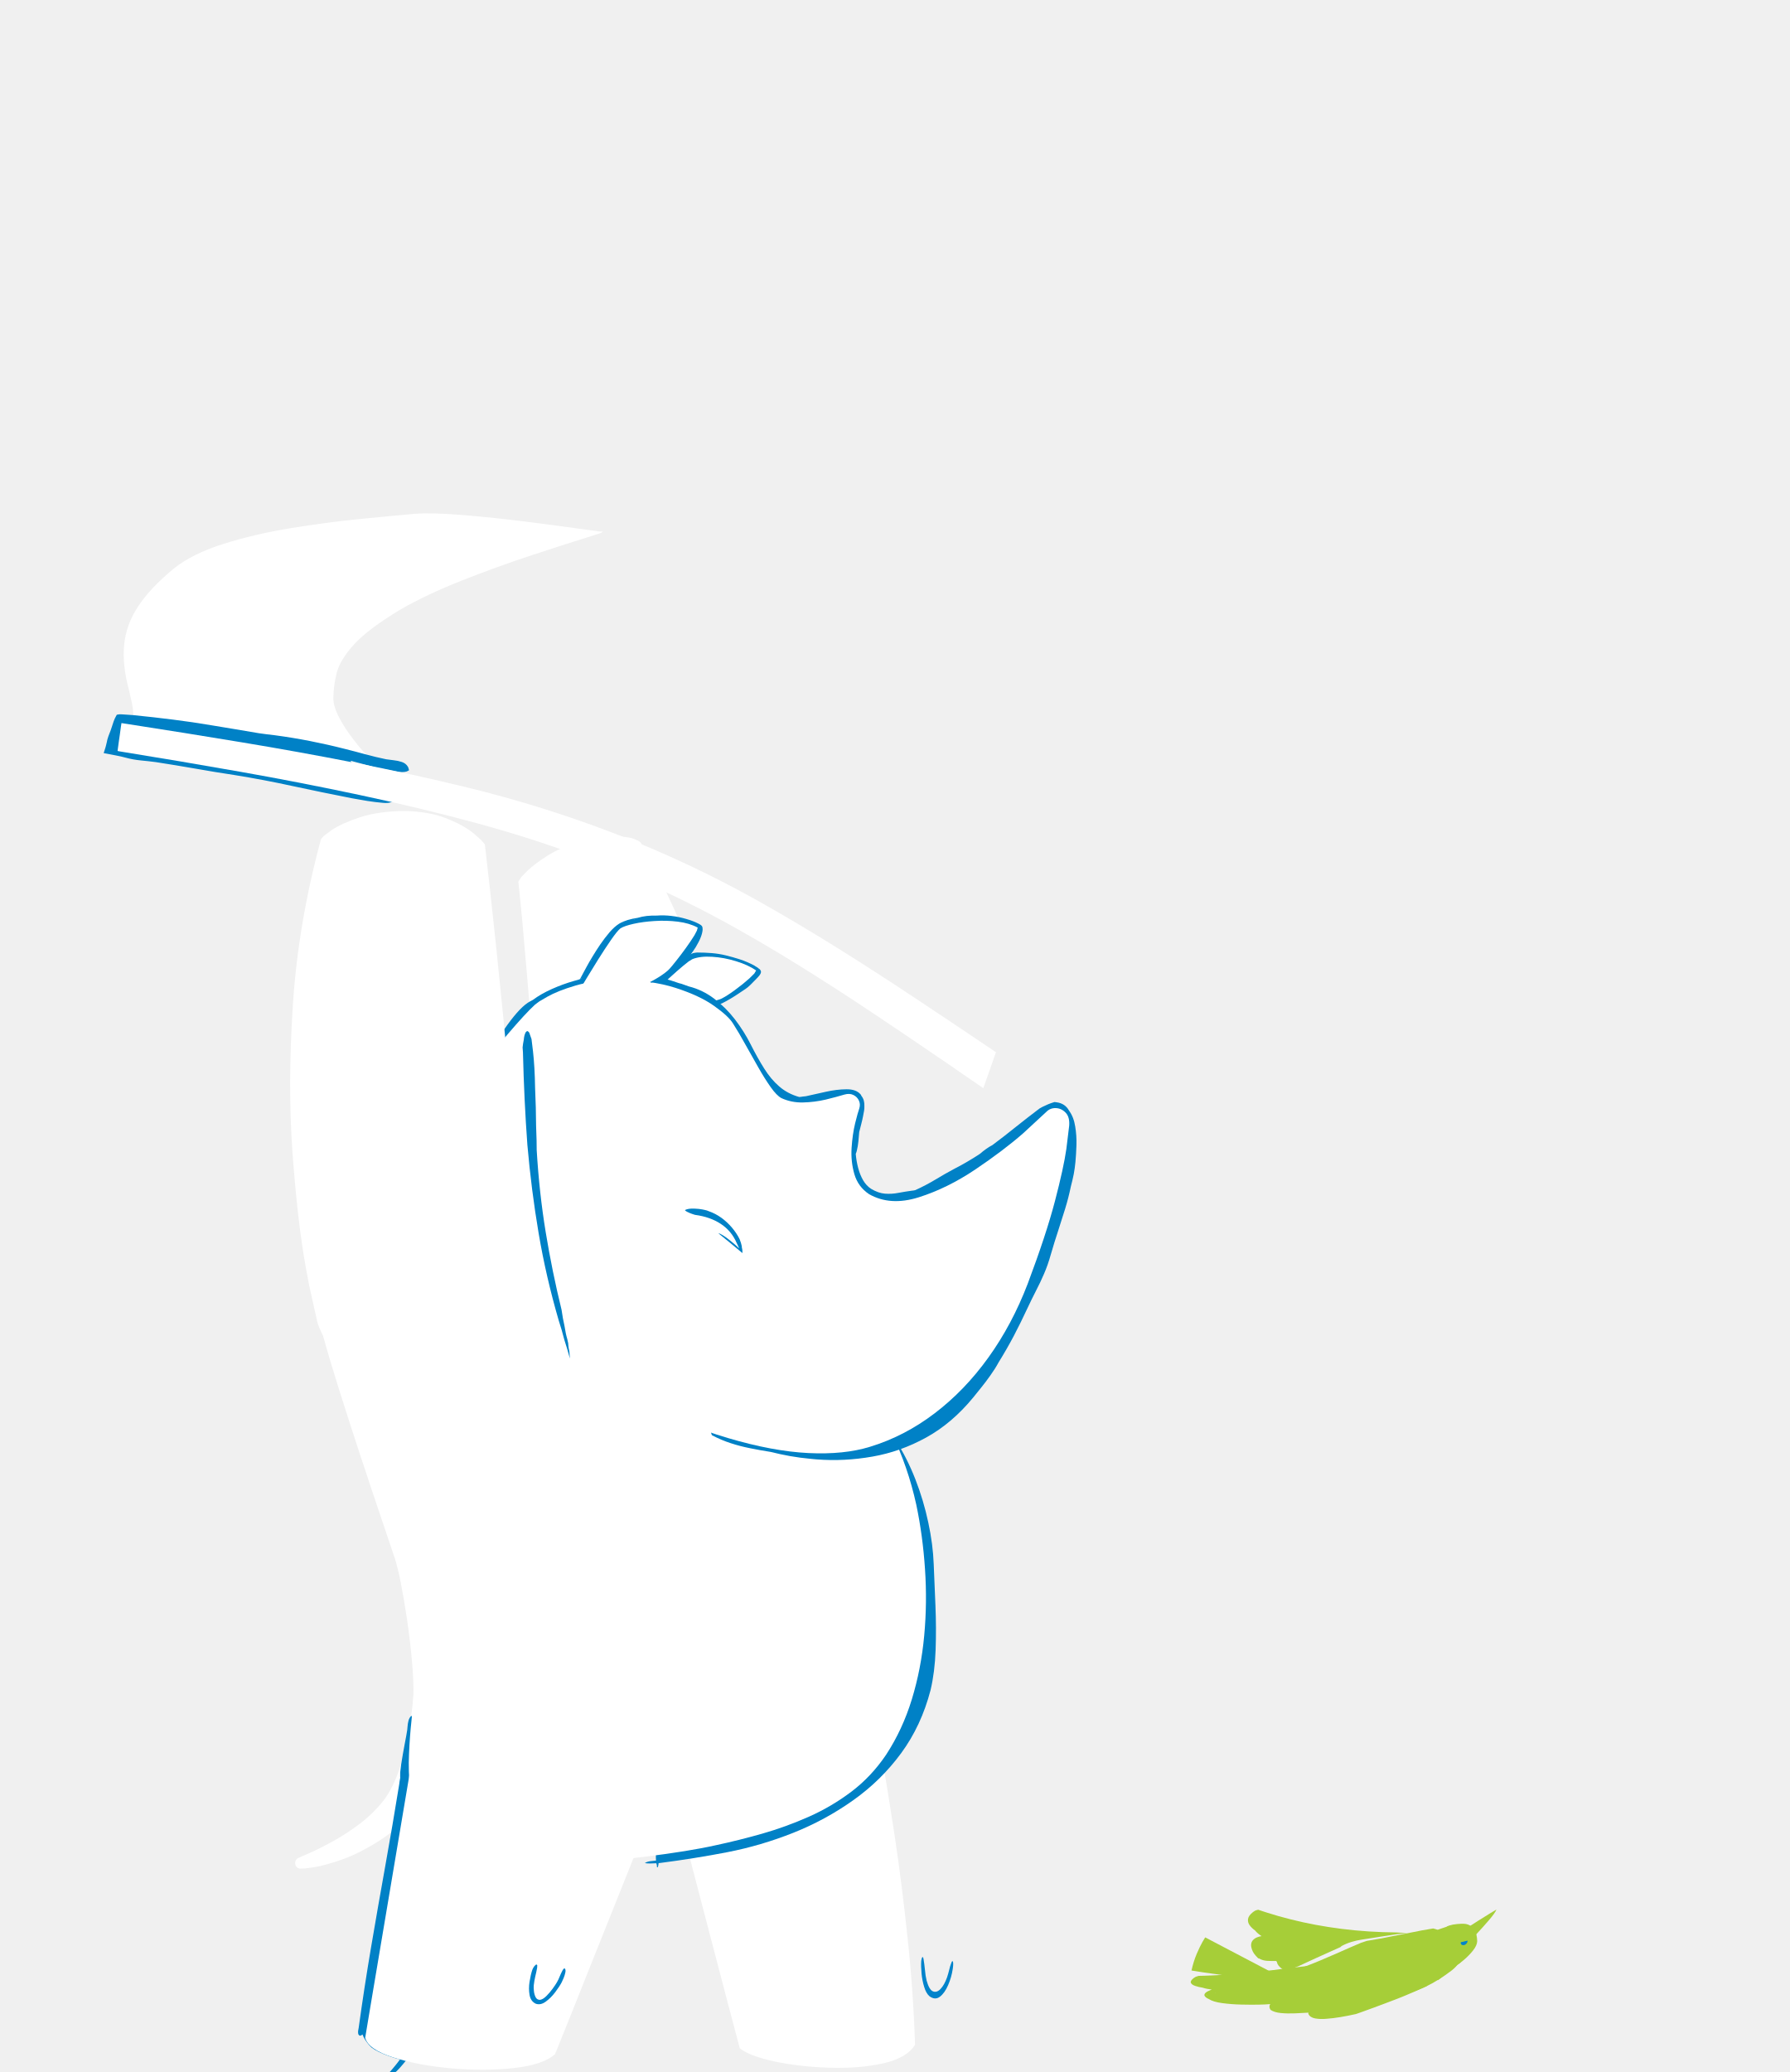
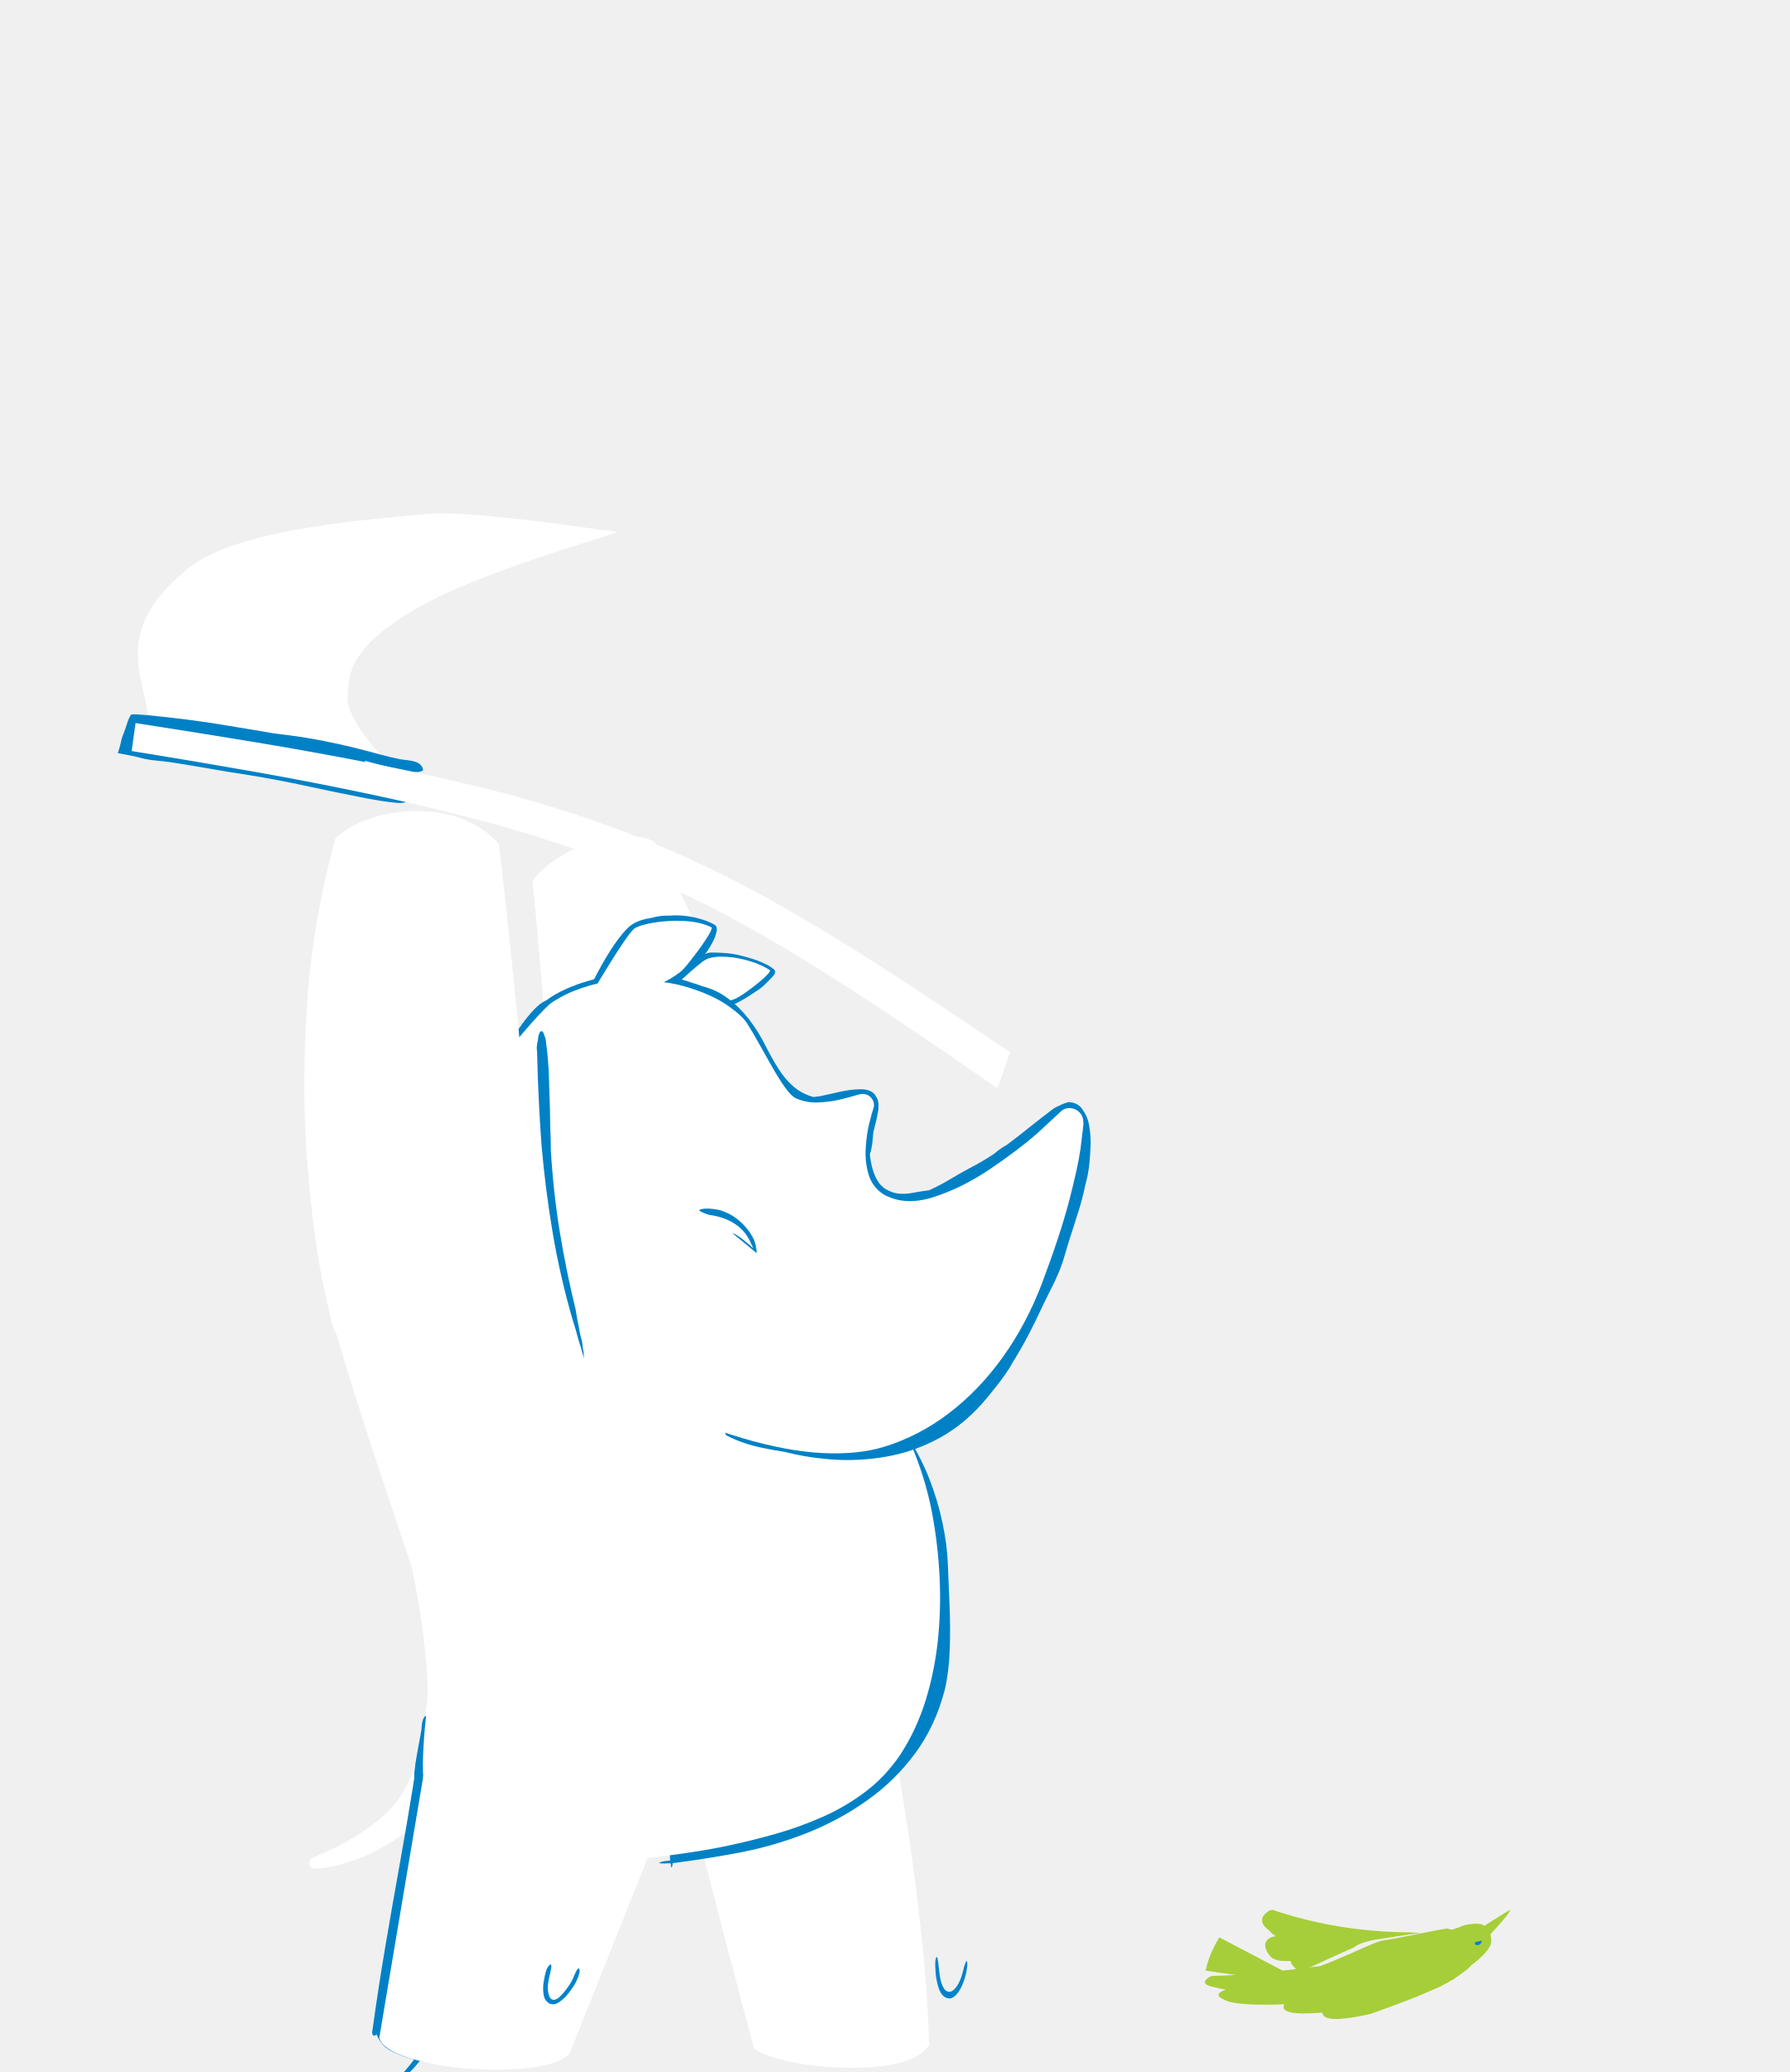
- <svg xmlns="http://www.w3.org/2000/svg" xmlns:xlink="http://www.w3.org/1999/xlink" preserveAspectRatio="none" width="760" height="880" viewBox="620 10 760 880">
+ <svg xmlns="http://www.w3.org/2000/svg" xmlns:xlink="http://www.w3.org/1999/xlink" preserveAspectRatio="none" width="760" height="880" viewBox="614 10 760 880">
  <defs>
    <path fill="#a6ce38" d="M737.95 398.15l-2.45-.4q-1.25-.2-2.5-.35-1.25-.2-2.5-.35 2.05 1.15 3.95 1.4 1.9.2 3.5-.3m205.2 184.65q-3 5.75-4.2 10.35.35.1.75.25.35.1.75.25 2.1.75 4.25 1.45 2.15.75 4.3 1.45.5-.95 1.1-1.85.55-.9 1.1-1.85 5.3-8.6 11.5-17.15 6.2-8.5 13.15-16.85 11.95-14.35 25.4-27.7 13.45-13.3 27.6-25h-.1l-.2-.1-.65-.15q-.3-.1-.65-.15l-.7-.2q-1.6 1-4 .9-2.4-.15-4.8-1.75l-.6-.4q-17.9 12.25-33.5 28.25-15.6 15.95-29.25 32.45-1.85 2.2-5.05 7.15-3.2 4.95-6.2 10.65m-106.3-159.6q3 1.05 6.4 1.05-3.15-1.05-6.3-2.05l-6.3-2q3.2 2 6.2 3m-153.4-254.9q-2.45-1.35-5.45-2.25-3.05-.95-5.9-.5-.6-.15-1.35-.1l-.95.1q-12.9 1.6-16.75 9.25-3.85 7.6-1.8 18.25 2.1 10.7 7 21.55 1.15 5.6 3.5 11.8 2.3 6.25 5.45 12.65-5.1-2.9-11-4.4-5.95-1.55-11.2.2-5.2 1.75-8.2 8.7l-.15.55q-.15.5-.35.9-.35 1.1-.65 2.5l-.35 1.7q-1.15 6.55-.7 13.6.45 7.1 2.3 13.85l.7 2.8q.4 1.4.8 2.7.45 1.7.95 3.4.5 1.7 1.1 3.45l1.1.75q6.5 12 16.25 20.15 9.7 8.1 19 14.8.05 1.05.2 2.2.1 1.15.3 2.35-1.05 4.55.4 10.9 1.55 6.4 3.45 11.05 1.75 4.4 4.6 8.65 2.85 4.3 6.45 8.35l1.1-.1q.55-.05 1.15-.05 1.55 0 3.25.2 1.65.2 3.4.55 1.15.25 2.3.55 1.15.3 2.35.6 4.25 1.2 8.35 2.5 4.15 1.3 7.8 2 .85.15 1.75.35l1.75.3q19.75 3.7 39.45 7.7 19.7 4 39.35 8.15 5.9 1.2 11.75 2.45 5.9 1.25 11.75 2.45.65-.25 1.25-.4.55-.1.95-.15.4-.2.95-.2l.7.05q11.65 1.3 24.55 6.05t24.2 11.15q25.8 14.3 51.9 28.4 26.15 14.1 52 29.65-3.75-2.85-7.5-5.9-3.8-3-7.55-6.25-1.6-1.4-3.15-2.8l-3.2-2.8v-.05q-62.2-48.05-116.55-100.05-54.4-52.05-101.3-107.05-12.1-14.2-23.75-28.5-11.6-14.35-22.75-28.85-3.8-4.95-7.55-9.9t-7.45-9.95z" id="a" />
    <path fill="#a6ce38" d="M1347.85 394.9l-2.35-1.95-6.25-.1q-7.3 2.2-14.3 4.2-7 2-13.35 3.35-.3.05-.55.1l-.6.1q-81.6 22.4-169.2 31.25-87.6 8.85-178.4 7.8-40.75 1.6-81.8 1.55-41.05-.05-82.05-2.25-6.1-.35-12.15-.7-6.1-.4-12.15-.85-2.55-.2-5.15-.4l-5.2-.4q-7.95-.65-16.1-1.4-8.15-.8-16.4-1.75-2.6.5-5.5 1.65t-4.25 3.25q-.5.2-.85.65l-.45.6q-5.75 8.05-1.3 14.65 4.4 6.6 14.8 11.75 10.35 5.15 22.4 8.85 5.5 2.7 12.2 5.1 6.7 2.4 14 4.5-1.35.5-3.15 1.3-1.75.8-3.15 1.7-1 .6-1.95 1.15l-1.8 1.2q-.1.25-.4.4l-.35.2q-5.6 6.15-.9 12.55 4.7 6.45 14.65 12.1 14.65 11.2 40.3 18.65 25.7 7.5 52.65 11.9 27 4.4 45.5 6.45 8.05.95 15.8 1.55 7.75.6 15.25.9-.7 3.35.35 6.95 1.1 3.6 3.5 7.4.85 1.4 1.9 2.75 1 1.35 2.1 2.65 12.65 9.7 30.9 14.2 18.2 4.5 37.5 6.1 19.35 1.6 35.3 2.6 0 1.25.45 2.45.5 1.2 1 2.05 8.65 12.5 23.3 17.4 14.65 4.9 30.25 5.25 17.15.75 35.7-.75 18.5-1.5 37.5-4.8 3.65-1.35 7.3-2.65 3.6-1.35 7.25-2.7 12.65-4.8 25.1-9.75 12.4-4.95 24.55-9.95 5.05-2.1 10.05-4.2 5-2.05 9.95-4.15 1.6-.65 3.15-1.3 1.55-.7 3.15-1.35 4.5-1.95 9.05-4.05 4.55-2.05 9.1-4.2 10.5-4.95 20.75-10.35 10.25-5.4 20.05-11.2 1.4-.8 2.7-1.65l2.7-1.6.3-.2.3-.2-.1-.3q-.05-.15-.15-.25-.15-.1-.35-.2-.15-.1-.35-.15-1.25-4.15-2.6-8.05-1.35-3.9-1.75-5.45-7.8-28.7-18.55-57.2-10.75-28.5-19.5-57.3-.15-.5-.35-1.55-.2-1.05-.6-2.4 8.85-2.95 16.9-6.25 8.05-3.35 15.2-7l7.35-4.7 2.15-3.55M796.3 497.5l-.5-.3q-.2-.15-.45-.3.05-.2.1-.35l.1-.4q.2.35.35.7.2.3.4.65m-19.35 4.9q.05.15.05.3-1.05-1-1.8-2.05-.75-1-1.15-2.05.6.9 1.3 1.75l1.5 1.7q.05.15.1.35z" id="b" />
    <path fill="#a6ce38" d="M793 728.5l11.5 6.7q11.3 6.35 30.65 14.8 19.35 8.4 43.85 15l10.25-22.7q9.2-21.4 21.05-49.5 11.85-28.05 20.8-49.35l9.4-22.45-25.4-11.05L793 728.5z" id="c" />
    <path fill="#a6ce38" d="M1126.45 316.6L1108 333.45q-14.65 14.1-33.35 32.25-18.65 18.15-34.45 33.25l-21.7 19.8-8.05 10.4-12.75 20.6q-15.1 25.65-35.4 58.2-20.25 32.5-41.55 58.35-21.3 25.85-39.45 31.45-17.95 5.3-28.25 17.8-10.35 12.55-10.6 22.95-.3 10.4 11.85 9.2l15.85-6.4 10.7-7.15 12.55-9.8q14.75-11.35 52.2-26.75 37.4-15.35 80.1-32.95 42.65-17.65 73.1-35.85 47.5-29.5 74.95-54.9 27.45-25.4 41.6-51.7 14.15-26.35 21.75-58.6 5.1-24.15-9.25-35.75-14.4-11.55-36.8-14.45-22.45-2.9-41.45-1.1l-15.3 1.95-7.85 2.35z" id="d" />
    <path fill="#a6ce38" d="M1037.75 310.3q-28.5-9.5-51.15-7.95-22.7 1.55-28.75 13.2-5.15 11.9-9.05 29.15-3.95 17.3-7.2 35.75t-6.4 34q-.95 11.1 24.45 14.2 25.4 3.15 59.95 1.7 34.55-1.45 61.15-4l28-2.85-4.85-21.15q-4.55-19.6-9.1-39.35l-5.05-21.65q-23.5-21.55-52-31.05z" id="e" />
    <path fill="#a6ce38" d="M1012.35 269.55q-15.25 1.75-24.45 7.2-9.2 5.5-13.5 10.45-4.35 4.65-9.75 13.8t-9.85 19.5q-4.45 10.35-5.9 18.45-.9 7.85 8.25 17.3 9.1 9.5 24.1 16.95 14.95 7.45 31.55 9.2 16.7 1.25 34-2.55 17.35-3.85 30.2-10.35 12.85-6.5 16.1-13.25-.1-7.45-4.95-25.25-4.8-17.75-14.3-34.75-9.55-17-23.7-22.1-22.55-6.3-37.8-4.6z" id="f" />
    <path fill="#a6ce38" d="M1108.3 290.6q-24.8-2.75-41.3-3.7l.45 10.85q.7 10.15 2.05 22 1.35 11.8 3 17.6l8.55-3 17.8-5.1q22.4-6.15 45.5-14.25 23.15-8.15 29.2-16.1l-20.8-3q-19.65-2.6-44.45-5.3z" id="g" />
    <path fill="#0083CB" d="M1035.4 302.25l-1.9-1-2-.6-2.15-.2-2.1.2-2 .6-1.9 1-1.6 1.35-1.35 1.65-1 1.85-.65 2.05-.2 2.1.2 2.1.65 2.05 1 1.85 1.35 1.65 1.6 1.35 1.9 1 2 .6 2.1.2 2.15-.2 2-.6 1.9-1 1.6-1.35 1.35-1.65 1-1.85.65-2.05.2-2.1-.2-2.1-.65-2.05-1-1.85-1.35-1.65-1.6-1.35z" id="h" />
    <path fill="#a6ce38" d="M1040.4 290.7q-3.7-5.25-11.25-5.6-8.85.45-13.2 7-4.3 6.5-5.15 14.65l35.45.25-1.05-5.7q-1.1-5.3-4.8-10.6z" id="i" />
    <path fill="#FFF" d="M1346.35 244.85l1.55-10.2.75-2.95-1.9.6-7.9 5.4q-10.85 7.75-29.2 19.95t-39.85 23.75q-21.5 11.5-41.75 17.2-26.2 6.75-44.3 5.6-18.1-1.15-31.25-6.75-13.15-5.65-24.45-12.3-7.4-4.25-15.95-12.7-8.5-8.45-16.6-18.45-8.15-10-14.3-18.9-6.15-8.85-8.85-13.95l-12.3 161.15q3.1 1.2 7.7 4.15 4.55 2.95 10.1 7.1 5.5 4.15 11.5 8.85 22.35 17.9 42 28.25 19.7 10.4 39.9 14.2 20.2 3.85 44.2 2.05 18.65-1.7 35.15-13.25 16.5-11.5 30.3-27.9 13.8-16.35 24.4-32.6 10.6-16.2 17.5-27.25 5.45-9.2 10.05-27.95 4.6-18.75 8.05-39 3.4-20.3 5.45-34.1z" id="j" />
    <path fill="#0081c6" d="M983.35 287.8q-2.8-12.2-6-24.35-3.2-12.2-6.6-24.2l-1-3.3q-.5-1.65-1-3.25-.25-.75-.5-1.55-.25-.75-.65-1.45l-.25-.5-.1-.1-.7-.15q-1.15-.3-2.7-.3-1.5.05-2.7.1-1.55.1-3.1 0-1.5-.1-3 .05-.65.1-1.35.25-.7.1-1.35.2-.4.05-.75.1-.4 0-.75.05l-.9.05q-.7.05-1.3.05.05.4.15.85l.15.6q.65 3.15 1.35 6.35.7 3.2 1.2 6.4.75 4.75 2.1 9.45 1.35 4.7 2.55 9.35 2.95 12.25 5.75 24.6 2.75 12.3 5.75 24.55 4.4 18.6 8.05 37.35 3.7 18.8 7.65 37.5 1.05 4.85 2.2 9.7 1.15 4.8 2.55 9.6.2.8.5 1.6.25.75.6 1.5.2.4.4.75l.4.7q.2.3.7 1 .55.7 1.1 1.3.5.4 1.2.6.65.2 1.15-.05.95-.55 1.1-1.4.2-.9.05-1.9-.15-1-.3-1.9-1.75-13.45-4.05-26.95-2.35-13.5-4.9-26.8-1.25-6.35-2.25-12.55-.95-6.2-1.55-12.7-.4-4.9-.7-9.8l-.5-9.8-.05-.85q0-.65-.05-1.2.1.4.2.95l.1.65q1.05 4.85 2.3 9.7 1.2 4.8 2.15 9.75 1.1 6.4 2.15 12.9 1.1 6.55 2.65 12.9 1.55 6.4 4.1 12.4.9 2.15 1.25 4.35.3 2.25.8 4.45.05.35.15.75.05.35.2.7l.5 1.15.45.5.3-.1.25-.9q.05.45.2 1l.1.7q1 5.8 1.9 11.65.85 5.85 2.2 11.55.55 2.25 1 4.55.45 2.35 1.35 4.45.15.45.35.8.2.4.45.8l.1.2.3.35q.35.5.75.8.4-.35.75-.8l.3-.4.15-.25q.95-1.9.65-4.55-.3-2.65-1.05-5.3t-1.2-4.6q-1.35-6.6-2.4-13.35-1.05-6.75-2.2-13.4-1.9-11.25-4.25-22.4-2.35-11.15-5.2-22.2-.6-2.45-1.3-4.85-.65-2.4-1.25-4.9-1.65-7.4-3.4-14.75-1.75-7.4-3.45-14.8z" id="k" />
    <path fill="#FFF" d="M998.6 380.5q-7.55-35.8-15.85-71.4-8.3-35.65-16.9-71.3-.1-.4-.2-.85l-.2-.8-.25-1.05q-.2-.8-.35-1.45l-1.65.45-3.3 1q-1.65.45-3.3.95-.4.15-.85.25-.4.1-.8.25l-1 .3q-.8.2-1.45.45.1.45.2 1l.15.65q8.9 37.65 17.4 75.45 8.5 37.75 16.05 75.7 7.6 37.95 13.65 76.2 6.6 41.65 9.85 83.6 3.2 42 2.6 84.15-.45 26.35-1.95 52.65-1.5 26.3-3.65 52.55-2.15 26.25-4.55 52.5-.4 4.15-.75 8.3l-.8 8.3q-.05.4-.05.8-.05.45-.1.85l-.1 1.35q-.1 1.05-.2 1.95l-.1 1-.05.45v.25l-.15 1.65q-.1.85-.15 1.65-.05.45-.1.85l-.2 2.1q-.1.95-.15 1.8.45 0 1-.05h.65q3.35 0 6.7-.05l6.7-.1h2.5q.05-.45.1-.95v-.45l.05-.2q2.5-28.8 4.8-57.6 2.35-28.8 4.05-57.65 1.7-28.85 2.4-57.75 1.05-49.25-3.05-98.3t-12.7-97.55q-6.4-36.1-13.95-71.9z" id="l" />
    <path fill="#FFF" d="M656.95 766.95l-8.05-.8q-1.6 0-2.6 1.1-1.05 1.1-1.1 2.55-.05 1.5 1.3 2.7l2.6 1.4 5.45 2.2q6.9 2.6 18.4 4.6 11.45 2 26.2 1.2 14.7-.75 31.5-6.45 11.65-4.35 21.95-12.65 10.35-8.3 18.3-17.35 8-9.05 12.6-15.55l4.8-7.25-1.05-1.4-2.9-2.8q-3.8-3.5-8.4-7.55-4.65-4-7.35-6.3-2.1 3.35-7.35 10.9Q756 723 748.5 732q-7.45 9.05-16.15 16.9-8.75 7.85-17.75 11.9-9.9 4.1-20.75 5.6-10.85 1.45-20.6 1.35-9.7-.15-16.3-.8z" id="m" />
    <path fill="#FFF" d="M1093.3 494.05q-10.65-14-24.1-27.15-13.45-13.15-27.2-21.2-13.7-8.05-25.25-6.8-14.25 2.2-21.4 8.35-7.2 6.15-9.6 14.3-2.4 8.15-2.2 16.45.15 8.25.6 14.7l2.15 16.4 5.1 27.3q6.6 32.75 15.7 74.4 9.1 41.6 17.3 79.25 8.2 37.65 12.15 58.4l2.55 2.15 4.95 2.75q6.15 3.05 15.3 5.5 9.2 2.4 19.65 2.35 14.9-.4 23.45-2.9 8.6-2.55 12.2-5.25l2.75-2.35.95-1.5q10-49.1 11.6-88.35 1.6-39.2-2-68.25-3.55-29.05-9-47.6-5.5-18.55-9.6-26.25-5.4-10.7-16.05-24.7z" id="n" />
    <path fill="#0081c6" d="M974.65 183.5l-.55-.3q-.3-.15-.45-.15-.55-.15-1.25-.35l-.85-.3q-5.2-1.15-9.95-1.35-4.7-.2-9.55-.05-4.5.15-9.05 1-4.55.85-9.2 2.1-.45.15-.85.3-.4.15-.7.3-1.1.4-2.05 1.15l-.75.6-.3.3q-2.45 2.35-4.5 5.1-2.05 2.75-4.15 5.5-3.4 4.45-6.55 9-3.1 4.55-6.2 9.05-.95 1.5-.45 2.6.5 1.1 1.75 1.15 1.3.05 2.65-1.7.35-.45.65-.9.35-.45.65-.9.25.95 1.3 1.65 1.1.7 2 1.15-1.65.75-1.8 1.85-.15 1.1.95 1.8 1.05.75 3.1.2 3.9-1.1 7.95-2.05 4.1-.9 8-2 4.5-1.3 8.9-2.6 4.45-1.25 8.85-2.65.35-.15.65-.3.3-.15.55-.4.45-.1.95-.4.5-.25 1.05-.7 2.5-2.05 5.1-4.55 2.6-2.5 4.85-4.9 1.6-1.7 3.2-3.35 1.6-1.7 2.85-3.65 1.15-1.8 2.4-3.7 1.3-1.95 2.15-3.6.6-1.2.5-2.2-.1-.95-1.4-1.65l-.45-.1z" id="o" />
    <path fill="#FFF" d="M972.45 187.3l.8-2.2q-5.8-2.05-13.85-2.25-8.05-.25-15.7 1.35-7.65 1.55-12.25 4.8l-2.15 2.1-3 3.7q-3.5 4.45-7.3 9.8-3.8 5.35-6.45 9.25l-2.85 4.1 2.05.95q1.9.85 3.9 1.7l1.65.6.85.15q11.05-3.45 18.05-5.5t11.25-3.7q4.25-1.6 7.1-3.75 3.1-2.55 7.5-7.55 4.45-5.05 7.85-9.7l2.55-3.85z" id="p" />
    <path fill="#0081c6" d="M739.45 692.55v-.7q-.05-.6-.65-.9-.55-.7-1.35-.65-.85 0-1.4.4-.8 1.25-.8 3.1 0 1.9.3 3.5l.35 2.25q.3 3 .65 9.5.4 6.55.95 12.75l.65 5.2.75 3.15.1.15q.05 1.5.2 2.7.15 1.15.2 1.6 2.25 26.15 4.05 52.4 1.8 26.3 3.85 52.55 2.05 26.25 4.9 52.4.05.6.1 1.6t.45 1.95q.35.95 1.35 1.35.45-.05.85-.3.35-.25.65-.65 1.05 1.7 2.6 3.35 1.55 1.6 3 2.85 1.5 1.2 2.3 1.7 1.85 1.05 4.95 2.2 3.1 1.1 6.85 2.05 3.75.95 7.5 1.5-.9 2.15-1.95 4.15-1 2.05-2.1 3.95-.4.5-1.1 1.65-.75 1.2-.35 2.5 1.55-.55 2.9-1.9 1.4-1.35 2.45-2.8 1-1.45 1.4-2.2.75-1.2 1.35-2.45.65-1.2 1.25-2.4 2.8.25 5 .1 2.25-.15 3.6-.8l.9-.2q.65-.1.75-.85-1.6-1.65-4.05-1.95-2.45-.3-4.45-.15 1.75-4.1 3.75-8.1 1.95-4 5.05-8.1 4.75-6.55 6.05-19.5 1.35-12.95.35-28.35-1-15.45-3.35-29.4t-5.05-22.55q-5.45-17-13.75-33-8.35-16-18.55-31.25-10.2-15.2-21.35-29.85l-.65-.8-1-1.2q-.1-.45-.25-.85-.1-.4-.2-.7z" id="q" />
    <path fill="#FFF" d="M743.95 723.9l2.15 27.15q2.05 25.8 4.75 59.75 2.65 33.95 4.75 59.8l2.2 27.3q3.95 7.25 20.65 10.8 16.7 3.55 37.9 3.45 21.25-.15 38.8-3.95 17.6-3.8 23.3-11.25l3.35-23.35q3.1-22.15 7.15-51.25 4.1-29.1 7.2-51.25l3.35-23.45q-9.85-10-28.9-17.35-19.05-7.35-42.25-11.05-23.25-3.7-45.6-2.8-22.35.9-38.8 7.45z" id="r" />
    <path fill="#0083CB" d="M943.65 840.8q-1.05-2.05-1.45-3.45-.75-2.75-1.15-5.5-.35-2.8-.9-5.5l-.5-1.5-.55-.4q-.6.1-1.05 1.35-.4 1.2-.4 2.45.15 3.15 1.1 7.5.95 4.35 3.1 7.95 2.1 3.6 5.8 4.45 3.45.45 5.8-2.6 2.35-3 3.65-7.05 1.3-4.05 1.65-6.75.15-1 .2-2.9.05-1.9-.25-3.6-.3-1.75-1.25-2.3l-.2-.05q-.15 0-.2.05-.35.35-.45.85l-.15.7q-.25 1.9-.3 3.9 0 2-.35 3.95-.3 1.7-1.15 4.5-.85 2.8-2.15 5.3-1.3 2.45-3 3.1-1.75.45-3.3-.95-1.5-1.45-2.55-3.5z" id="s" />
    <path fill="#FFF" d="M803.6 759.1l4.75 21.7q4.5 20.6 10.5 47.7 5.95 27.1 10.55 47.75l4.9 21.75q6.05 4.2 22.45 7.3 16.4 3.1 36.25 3.95 19.85.9 36.4-1.55 16.5-2.5 22.85-9.4 2.05-28.3 1.35-56.85-.65-28.6-2.55-52.65-1.95-24.05-3.65-38.75l-1.7-15.3q-19.15-5.55-37.35-5.35-18.25.15-35.8 4.4-17.55 4.25-34.75 11-17.15 6.75-34.2 14.3z" id="t" />
    <path fill="#0083CB" d="M943.35 838.65q-1.2-2.6-1.95-5.7-.8-3.05-1.8-5.85l-.4-.7-.3-.15q-.3.15-.45.85-.15.7-.15 1.4.2 3.1 1.2 6.95 1 3.8 2.75 6.95 1.7 3.15 4.05 4.3 4 1.55 6.85-1.1 2.85-2.65 4.45-7.45 1.6-4.75 1.75-9.5v-1.7q-.05-1-.25-1.8-.25-.75-.7-.7-.15.3-.3.65l-.15.5q-.6 2-.85 4.2-.3 2.15-.8 4.3-1.15 4.45-3.3 7.15t-4.75 2.35q-2.55-.35-4.9-4.95z" id="u" />
    <path fill="#0081c6" d="M946.8 704.9q-5.8 13.35-10.55 27.05-4.7 13.7-8.9 28.9-.8 2.85-2.15 7-1.35 4.15-2.7 8.8-1.4 4.65-2.35 9.1-.2-.1-.4-.15-.25 0-.5.1.2 1.1 0 2.4-.25 1.3-.55 2.35l-.35 1.35q-.2 1.4-.3 3.45-.1 2.05.05 4-1.6.1-3.7.4-2.1.3-3.4 1.2 1.25.25 3.35.25 2.05 0 3.95-.15.1.35.15.65l.2.5v.8q-.05.6.55.65.2-.5.35-1.2.15-.7.2-1.5.4-.05.65-.05.3-.05.5-.05 10.45-1.35 21.4-3.1 11-1.75 21.25-3.75 21.3-4.15 41.85-12.3 20.5-8.15 38.2-20.75 17.7-12.55 30.5-29.95 12.8-17.45 18.7-40.15 2.7-11.45 3.2-25.4t-.1-28.2q-.55-14.2-1.1-26.4-.45-12.6-3.45-26.55-2.95-14-8.25-27.6-5.3-13.55-12.6-24.9.8-.4 1.65-.8l1.7-.8q1.7-.75 2.4-1 .75-.25.6-.8l-.3-.8-.7-1.35q-.2-.3-.6-.25-.35 0-.5.25-1.1.25-2.4.85-1.25.6-2.25 1.1l-1.3.65-.25.1q-.9-1.35-1.9-2.6-.95-1.3-1.95-2.55l-.4-.55q-.3-.5-.7-.8-.1-.15-.15-.3-.05-.15-.3-.15.05 1.45 1.15 3.6 1.1 2.2 2.35 4.1-19.85 8.5-35.45 25.5-15.6 17-28.1 38.45-12.5 21.5-22.95 43.5-10.5 21.95-20.05 40.4-7.5 14.15-13.3 27.45z" id="v" />
    <path fill="#FFF" d="M747.9 407.05l-8.1 1.05q-7.65 1.2-17.15 5.7-9.55 4.5-15.6 14.2-6.05 9.75-3.35 26.65 1.65 8.35 6.9 25.9 5.25 17.55 12.5 39.9 7.2 22.35 14.85 45.1 7.65 22.8 14.05 41.7 1.65 5 3.75 15.45 2.05 10.5 4 23.55 1.9 13.1 3.05 25.9 1.15 12.8.95 22.55-.25 6.1-1.25 15.65-1.05 9.5-1.55 20.9-.55 11.4.7 23.1 1.2 11.7 5.35 22.15 6.7 14 30.1 19.4 23.45 5.4 54.15 4.95 30.75-.45 59.4-4t45.9-7.45q14.05-3 29.05-7.25 15.05-4.3 29.65-10.75 14.55-6.45 27.25-16.05 12.65-9.6 21.95-23.35 10.5-16 16.45-35.4 5.9-19.35 7.85-40.45 1.95-21.1.5-42.35-1.4-21.25-5.55-41-5.3-24.15-15.7-45.6-10.4-21.5-21.85-38.2-11.4-16.7-19.8-26.6l-9.65-10.75-43.05-7.85q-40.05-6.7-92.3-15.2t-91.8-14.85l-41.65-6.7z" id="w" />
    <path fill="#0081c6" d="M1162.4 196.4q-2.35-.6-5.15.05-.25.05-.85.2-.65.1-1 .55-1.35 1-2.9 2.45-1.55 1.5-2.75 2.75l-1.45 1.7q-5.55 8.65-10.45 16.8-4.9 8.2-10.05 16.1-1.65 1.8-3 3.85-1.4 2.05-2.6 4.25-2.7 3.7-5.7 7.35-3 3.7-6.4 7.4-4.5 5.05-9.15 10.9-4.7 5.85-9.9 11l-.7.45-.7.4-.25.1q-4.2 2.25-8 4.55-3.75 2.3-7.9 3.5-4.15 1.2-9.5.2-3.55-.8-6.7-3.4-3.1-2.6-5.7-6.35-2.6-3.75-4.55-8v-1.3q-.05-.6-.05-.8-.35-3.15-1.1-6.1-.75-2.95-1.55-5.85-.3-2.95-.55-5.6-.25-2.7-.6-4.85-.3-1.75-.55-3.4-.25-1.6-.9-3.2-.55-1.7-1.5-3.1-1-1.45-2.55-2.4l-.45-.45q-.2-.15-.35-.25-3.9-2.15-9.7.1-5.8 2.2-11.95 6.2-6.1 4-11 7.15-1.05.5-1.9.95l-1.15.65q-.25.1-.45.2l-.4.2q-7.75.65-14.45-1.9-6.65-2.5-13.1-7.55-6.45-5-13.55-11.7-6.7-6.3-14.85-11.5-8.15-5.15-17.1-7.9-8.95-2.75-18-1.75-1.35.1-3.2.05-1.9-.05-3.6.2-5.55.05-10.85.65-5.35.6-10.25 1.75-5.1 1.25-10.7 3.4-5.65 2.2-11.15 4.75t-10.2 4.9q-4.9 2.45-10.9 6.95-6.05 4.45-11.6 9.9t-9.05 10.85q-.85.9-1.5 1.7-.65.8-.95 1.2-2.3 3.15-4.45 8.7-2.15 5.6-3.95 12.65-2.35 5.55-3.55 10.75-1.2 5.2-.7 11.05-1.1 8.55-1.1 15.65 0 7.15 1.4 11.45 1.8 4.65 7.1 10.45 5.3 5.85 11.3 11.45 6 5.65 9.9 9.6 7.5 8.25 12.7 14.05 5.15 5.85 11.55 10 6.35 4.2 17.55 7.45 12.25 3.6 24 6.35 11.8 2.75 23.75 4.4 11.9 1.65 24.6 1.85 6.45 0 13.1.3 6.6.2 13.1 1.4 6.45 1.15 12.5 3.95 6 2.75 11.25 4.4 5.25 1.65 10.4 3.85 5.2 2.25 10.9 6.55 2 1.55 5.5 3.95 3.45 2.45 7.8 5.2 4.3 2.8 8.85 5.35-5.25 5-10.2 10.65-4.95 5.7-8.1 11.3-3.15 5.6-3 10.25.05.6.15 1.2.1.6.3 1.15.35.8.75 1.55t.85 1.45q.2.3.45.6l.5.5-.3-.05q.3.5.7 1 .35.5.75.95 6.85.9 13.25.6 6.35-.25 12.75-1.3 6.4-1 13.25-2.4 6.3-.7 12.7-1.85 6.45-1.2 12.9-2.95.95-.2 1.9-.5 1-.25 2-.55 17.25-4.95 33.15-14.3 15.9-9.3 28.4-23.8 12.5-14.5 19.65-34.95 1.15-3.3 2.65-7.8 1.55-4.55 2.9-9.55 1.4-5 2.1-9.75 2.05-9.8 3.4-19.6 1.3-9.8 2.1-19.15.65-7.1 1.4-13.1.8-6 1.15-12.15.4-6.1-.15-13.55-.55-8.3-.75-15.85-.25-7.55-.6-14.9-.35-7.35-1.45-15-.35-4.05-.95-8.05-.65-3.95-1.65-7.8-1.15-4.45-3.05-10.35-1.9-5.85-4.9-11.2-2.95-5.4-7.25-8.25-1.85-1.65-4.2-2.25m-140.65 44.55l.1-.05v.05h-.1m-37 11.1l-.4-.15-.15-.1q.11.07.2.1.2.05.35.15z" id="x" />
    <path fill="#FFF" d="M1122.8 255.7q-12.8 17.7-28.05 29.6-15.25 11.9-30.8 9.35-8.3-2-13.3-8.85-4.95-6.8-7.45-15.35-2.45-8.5-3.25-15.75-.75-7.2-.75-10-.1-2.8-1.95-4.65-1.8-1.85-4.5-2.15-2.75-.3-5.5 1.7-4.35 3.3-10.4 7.4-6.1 4.05-13.1 6.85-6.95 2.75-14 2.2-3.45-.5-8.85-4.25-5.45-3.75-11.9-9.25-6.45-5.45-12.9-11.05-6.45-5.65-11.95-9.85-4.35-3.5-15.35-6.45-11-3-27.4-2.25-16.45.75-37.2 8.4-14.4 5.75-23.85 12.85-9.45 7.1-14.4 12.95l-3.95 4.8-1.85 2.85q-3.9 7.5-10.1 24.3-6.15 16.8-12.5 35.55-6.35 18.75-10.65 32.1l-4.5 13.95 2.3 7q2.15 6.55 8.1 17 5.9 10.4 17.45 22.55 11.5 12.15 30.5 23.85 23.6 13.95 47.2 22.7t43.5 13.25q19.9 4.5 32.5 5.75 38.15 4.1 68.2 2 30-2.05 51.95-9.05 21.95-7 35.85-17.7 18.65-14.25 31.8-34.95 13.2-20.7 20.3-46.1 7.1-25.35 7.6-53.75.4-33.9-1.65-56.3-2.05-22.35-4.55-34.35l-3.4-14.8q-1.5-5.4-5-7.1-3.5-1.7-6.95-.55t-4.9 4.4l-9.45 18.5q-8.2 14.95-20.95 32.65z" id="y" />
    <path fill="#0081c6" d="M883.55 162.15q-4.55 2.4-8.1 5.2-2.95 1.9-5.5 4-2.5 2.1-4.4 4.35-2.7 2.4-4.85 4.9-2.1 2.5-3.45 5-1.65 3.3-2.5 8.15-.8 4.85-1.1 9.85-.25 4.95-.25 8.6-.05 4.25.15 8.4.15 4.15.4 8.3v.35q-.4.3-.6.55-.2.2.1.2.1-.05.25-.1.15-.1.35-.15v.05l.15-.1v-.05l.3-.15q.2-.15.45-.25.2-.15.45-.25v-.15l.25-.2q7.9-6.75 17.1-12.75 9.2-6.05 18.2-11.6.5-.3 1.65-.75 1.1-.5 2.4-1.05l-1.1 1.6.1.15.65-.1q.1-.1.2-.25.1-.2.2-.35.6-.35 1.05-.9l.6-.8.1-.2q.8-.35 1.35-.7l.35-.25.15-.25v-.3q.5-.5.85-1l.35-.4.15-.25q2.9-3.65 4.4-8.6 1.5-4.95 1.9-10.15.65-3.25.95-6.95.3-3.65.05-7.15-.2-3.5-1.05-6.1-.15-.55-.5-1.3-.35-.8-.8-1.3l-.25-.3q-.35-.55-1.05-.7-.75-.15-1.35-.05l-.7.05q-4.05.55-8.75 2.2-4.75 1.6-9.3 4M859.4 183.4v.15l-.3.4q-.2.25-.35.45.15-.25.35-.5l.3-.5m40.25-26.55h-.05l.25-.05-.2.05m.6 40q.05-.2.1-.35l.15-.3.05.05q-.05.15-.15.3-.1.15-.15.3m-35.8-19.3q.166-.142.3-.3-.032.082-.1.15-.25.25-.45.5-.1.1-.2.15l-.1.05q.304-.263.55-.55m33.75 22.1l-.1-.05q.1-.25.25-.5.131-.219.25-.5l-.2.5q-.1.25-.2.55m-44.15 16.45v-.7-.9l.05.1v.85q-.04.325-.05.65m.25 11.35q.019.271.05.55.05.4.1.85l-.15.1v-.7-.8z" id="z" />
    <path fill="#FFF" d="M889.05 162.7q-6.85 3.55-13.1 8.35-6.25 4.75-10.7 9.3-4.45 4.55-5.8 7.35-.9 2.55-1.35 9.55-.45 7-.6 15.1-.15 8.05-.15 13.9v6.1l2.8-.25q2.65-.25 6.15-.65 3.5-.4 6.25-.8l2.2-.4.95-.3q8.7-11.05 13.9-18.95 5.15-7.95 7.6-13.05 2.4-5.1 2.9-7.65.45-2.15 1.05-6.9.65-4.75 1.1-10.2.45-5.45.5-9.65l-.2-3.4-.55-1.8q-6.15.8-12.95 4.35z" id="A" />
    <g id="B">
      <path fill="#1D2013" d="M1009 492.75q-.15-.1-.3-.15-.1-.05-.25-.15l.15.3h.4z" />
      <path fill="#0081c6" d="M957.05 500.85q-1.95.45-4.65 1.15-2.65.7-5.25 1.6 1.3-.95 2.65-1.9 1.35-.9 2.75-1.8 10.85-7.75 23.25-9.6 12.45-1.85 25.35 2.05.85.1 1.75.2t1.75.15l2 .1q.95 0 1.95-.05l-.15-.3q.15.1.25.15.15.05.3.15h.15l.55-.05q.3-.05.6-.05.4-.05.75-.2.4-.1.75-.25l-.05-.1q-1.05-1.85-3.9-3.4-2.9-1.5-6.05-2.55-3.2-1-5.2-1.35-.95-.15-2-.35-1.05-.15-1.95-.1-6.45-.55-13.6.75-7.1 1.35-14 4.15-6.9 2.8-12.65 6.55-1.65 1.2-3.2 2.5-1.55 1.3-3 2.75l-.15.4q-.6.55-1.15 1.1-.6.6-1.1 1.15-.5.6-.95 1.2-.45.6-.9 1.25.35-.1.6-.15.25-.05.45-.1.45-.1.85-.25l.9-.2q6.15-1.55 12.4-3.05 6.25-1.45 12.45-2.95.7-.15 1.4-.35.7-.2 1.4-.45-1.95-.2-4.8.15-2.85.35-5.7.95-2.85.65-4.85 1.1m34.95-13.6l-.5-.1h.3l.8.1h-.6z" />
    </g>
    <path fill="#FFF" d="M986.25 295.45q-2.35-6.75-7.9-11.65-5.5-4.95-15.3-6.75-9.95-1.5-16.9 1.55-7 3.1-11.65 8.85-4.65 5.8-7.5 12.35-2.85 6.5-4.55 11.9 8.9 1 20.1 2.9 11.2 1.85 23 4.1 11.75 2.2 22.35 4.35.95-6.45.8-13.65-.15-7.25-2.45-13.95z" id="C" />
    <path fill="#FFF" d="M820.1 480.65q-3.35-8.55-10-16.35-6.65-7.85-16.95-13.5-10.35-5.7-24.75-7.85-11.35-1.5-21.6 1.4-10.25 2.9-18.55 8.6-8.35 5.7-14.05 12.7-5.7 7-8 13.8L700.85 500l-2.55 11.45q-5.35 25.1-9.4 63.1-4 38-2.4 83.45t13.1 92.9l1.55 1.85 4.25 3.25q5.55 3.95 16 7.6 10.5 3.65 25.5 4.1 14.2 0 24.15-3.65 10-3.65 15.65-7.95l4.55-3.7 2.35-2.55q3.25-21.15 8.45-58.4 5.15-37.3 10.35-78.2 5.2-40.95 8.5-73.1l2.4-26.85.55-16.25q-.4-7.85-3.75-16.4z" id="D" />
    <path fill="#0081c6" d="M469.15 639.7v.4q-.2 4.05-.2 7.8.05 3.8.4 7.5.35 3.7 1.15 7.45.2.8.35 1.65.2.8.35 1.6v-.6q-.05-.3-.05-.55v-.15l-.05-.35q-.1-.45-.15-1.1-.1-.65-.15-1.4-.55-3.25-.85-6.6-.3-3.35-.25-6.95.05-.6.1-2.05.1-1.45.15-3.2.1-1.7.05-3.05l-.05-1.05-.15-.55q-.05-.1-.15-.15-.05 0-.15.1-.15.25-.2.6-.1.35-.15.65z" id="E" />
  </defs>
  <use xlink:href="#a" transform="matrix(.15456 -.10265 .05559 .1348 1039.45 868.55)" />
  <use xlink:href="#b" transform="matrix(.16786 -.01796 -.05862 .13223 1031.7 805)" />
  <use xlink:href="#c" transform="matrix(.02124 .14966 -.20937 .0328 1267.6 690.25)" />
  <use xlink:href="#d" transform="matrix(.13063 .09552 -.13782 .15266 1125.25 673.1)" />
  <use xlink:href="#e" transform="matrix(.04016 .10805 -.12755 .06866 1240.25 702.15)" />
  <use xlink:href="#f" transform="matrix(.04016 .10805 -.12755 .06866 1240.25 702.15)" />
  <use xlink:href="#g" transform="matrix(.11731 -.08833 .0156 .11897 1113.3 889.1)" />
  <use xlink:href="#h" transform="matrix(.04016 .10805 -.12755 .06866 1240.25 702.15)" />
  <use xlink:href="#i" transform="matrix(.13206 -.03299 .06139 .18883 1087.4 810.5)" />
  <use xlink:href="#j" transform="matrix(.36946 -.35484 -.61905 -.14665 521.35 748.35)" />
  <use xlink:href="#k" transform="matrix(.312 -.86627 .60287 .3138 229.7 1079.6)" />
  <use xlink:href="#l" transform="matrix(.312 -.86627 .60287 .3138 229.7 1079.6)" />
  <use xlink:href="#m" transform="rotate(-29.387 1138.56 57.48) scale(.66746)" />
  <use xlink:href="#n" transform="scale(.6675 -.6675) rotate(17.054 5564.213 827.026)" />
  <use xlink:href="#o" transform="matrix(.6359 .17647 -.12402 .65622 345.25 128.95)" />
  <use xlink:href="#p" transform="matrix(.6359 .17647 -.12402 .65622 345.25 128.95)" />
  <use xlink:href="#q" transform="matrix(.66713 .06258 -.16376 .65266 416.6 242.05)" />
  <use xlink:href="#r" transform="matrix(.66713 .06258 -.16376 .65266 416.6 242.05)" />
  <use xlink:href="#s" transform="matrix(.6312 .14703 -.2478 .64833 459.5 171.75)" />
  <use xlink:href="#t" transform="matrix(.63098 -.01476 .07211 .81056 343.05 164.35)" />
  <use xlink:href="#u" transform="matrix(.6365 .15863 -.09055 .75584 489.1 67.7)" />
  <use xlink:href="#v" transform="translate(285.75 266.65) scale(.66757)" />
  <use xlink:href="#w" transform="translate(285.75 266.65) scale(.66757)" />
  <use xlink:href="#x" transform="matrix(.61835 .2297 -.2233 .61559 397.05 91.4)" />
  <use xlink:href="#y" transform="matrix(.61835 .2297 -.2233 .61559 397.05 91.4)" />
  <use xlink:href="#z" transform="matrix(.53522 .38626 -.34393 .57246 488.05 -35.1)" />
  <use xlink:href="#A" transform="matrix(.53522 .38626 -.34393 .57246 488.05 -35.1)" />
  <use xlink:href="#B" transform="matrix(-.40897 -.18364 -.2965 .38858 1470.65 518.5)" />
  <use xlink:href="#C" transform="matrix(.61797 .23111 -.2262 .6262 398.4 86.35)" />
  <use xlink:href="#D" transform="matrix(.74083 .01515 .02371 -.75522 220.25 922.9)" />
  <use xlink:href="#E" transform="matrix(5.0337 -.37006 .3702 5.03319 -1756.4 -2591.25)" />
</svg>
